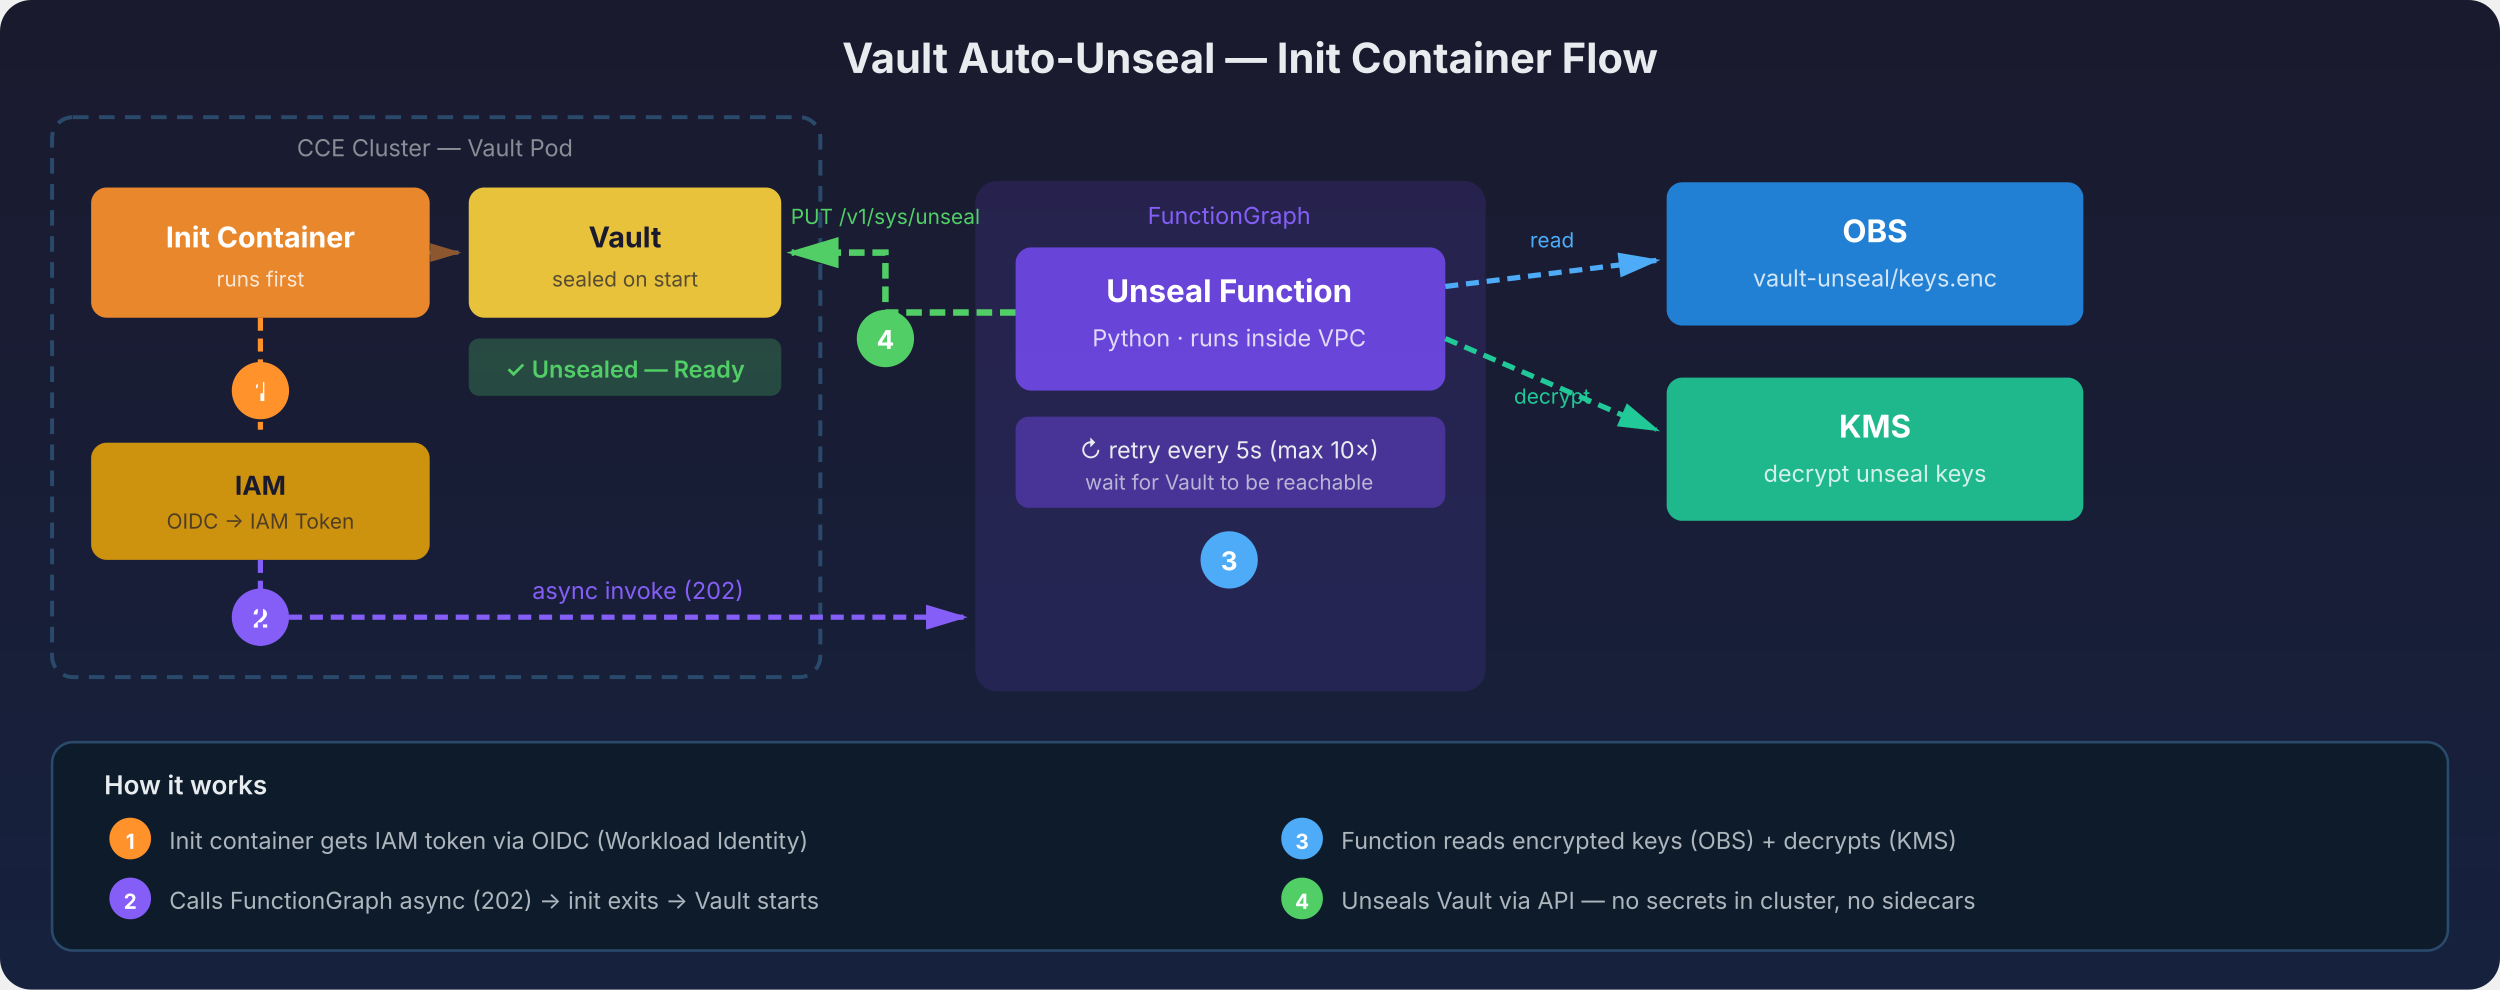
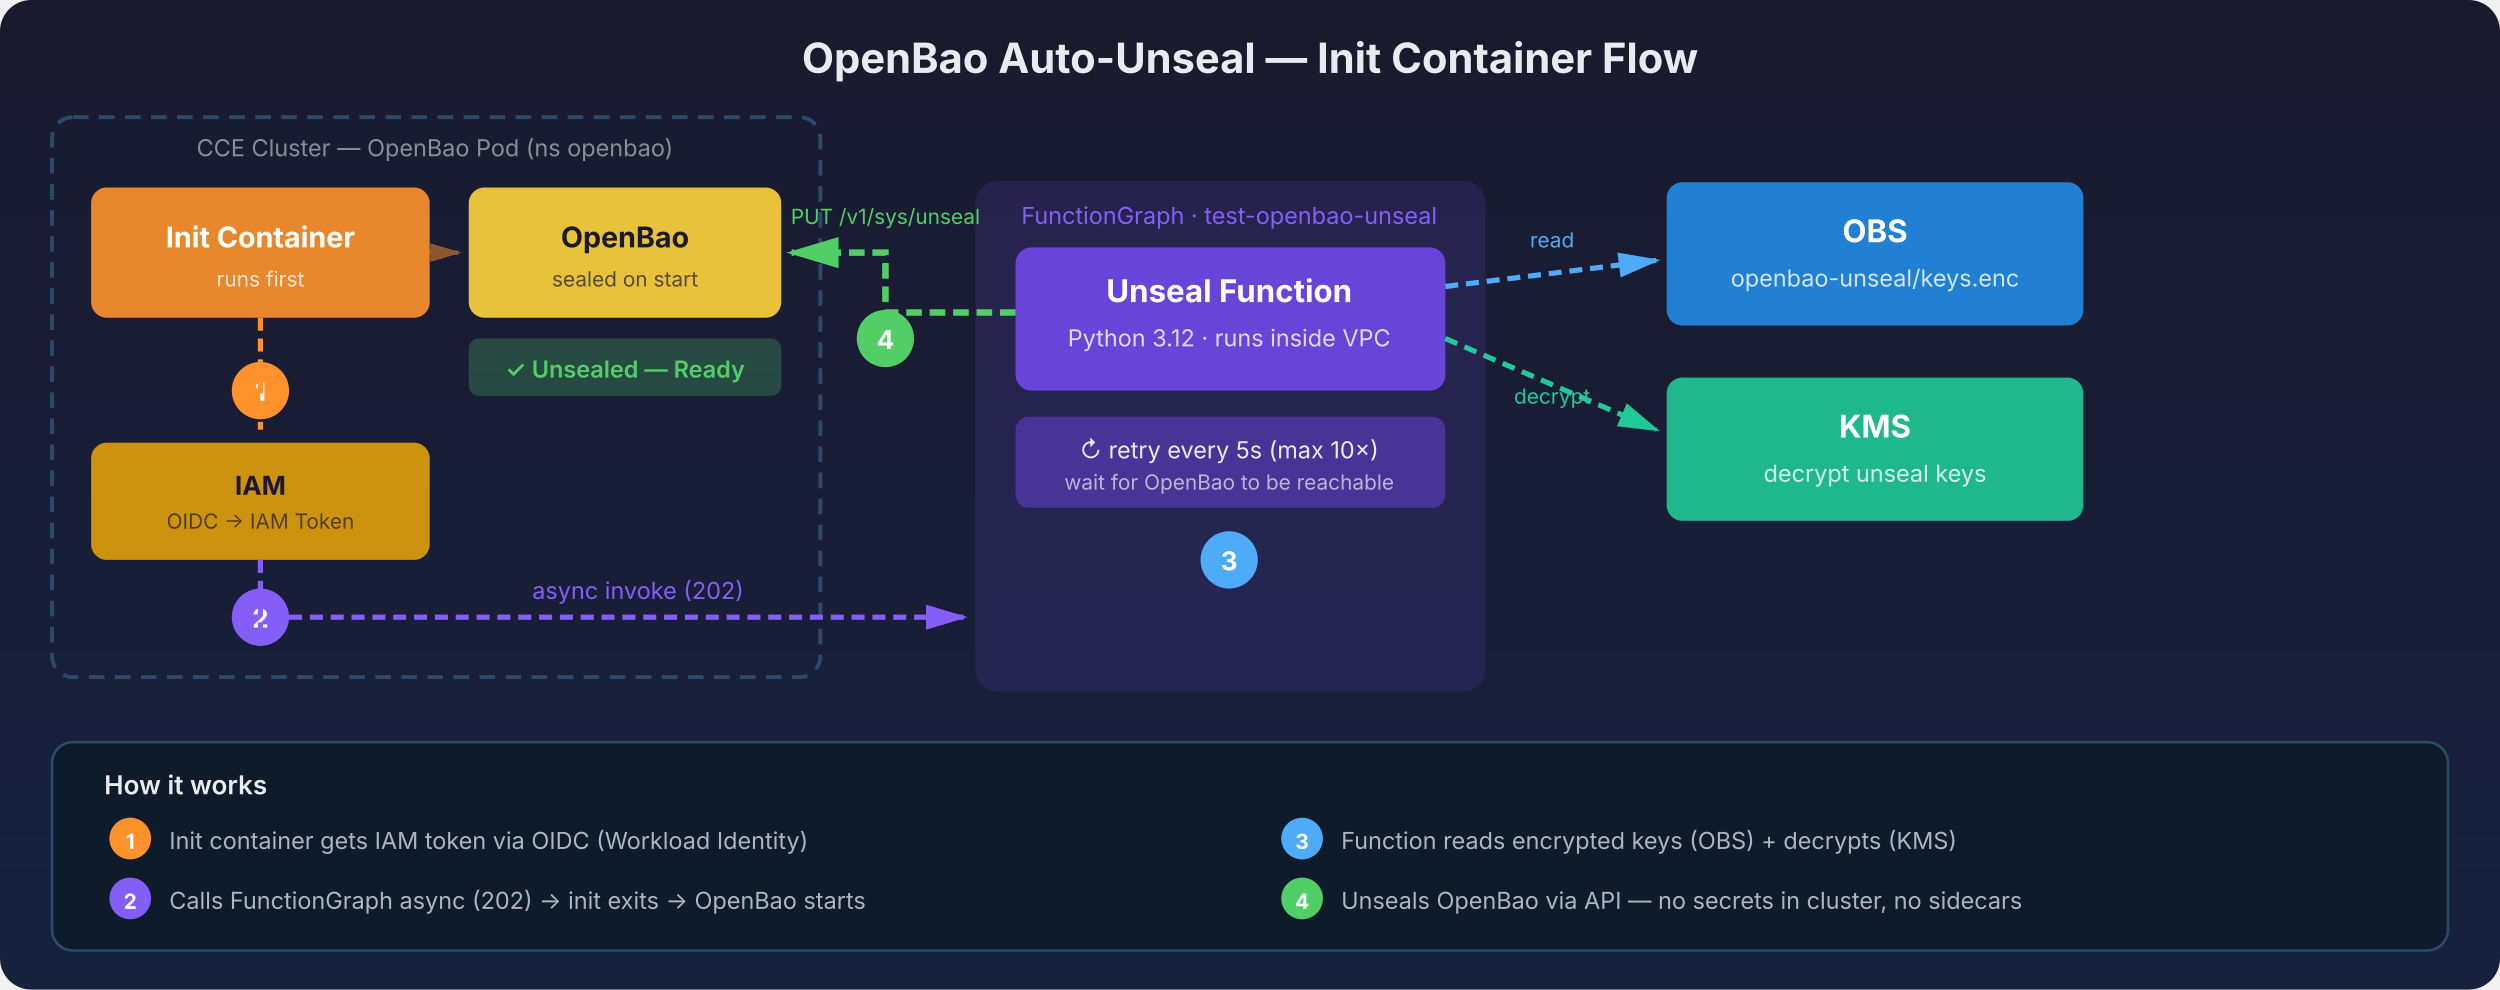
<svg xmlns="http://www.w3.org/2000/svg" viewBox="0 0 960 380" font-family="Inter, -apple-system, sans-serif">
  <defs>
    <linearGradient id="bg" x1="0" y1="0" x2="0" y2="1">
      <stop offset="0%" stop-color="#1a1a2e" />
      <stop offset="100%" stop-color="#16213e" />
    </linearGradient>
    <marker id="ar-orange" viewBox="0 0 10 6" refX="9" refY="3" markerWidth="8" markerHeight="5" orient="auto">
      <path d="M0,0 L10,3 L0,6" fill="#ff922b" />
    </marker>
    <marker id="ar-purple" viewBox="0 0 10 6" refX="9" refY="3" markerWidth="8" markerHeight="5" orient="auto">
      <path d="M0,0 L10,3 L0,6" fill="#845ef7" />
    </marker>
    <marker id="ar-blue" viewBox="0 0 10 6" refX="9" refY="3" markerWidth="8" markerHeight="5" orient="auto">
      <path d="M0,0 L10,3 L0,6" fill="#4dabf7" />
    </marker>
    <marker id="ar-teal" viewBox="0 0 10 6" refX="9" refY="3" markerWidth="8" markerHeight="5" orient="auto">
      <path d="M0,0 L10,3 L0,6" fill="#20c997" />
    </marker>
    <marker id="ar-green" viewBox="0 0 10 6" refX="9" refY="3" markerWidth="8" markerHeight="5" orient="auto">
      <path d="M0,0 L10,3 L0,6" fill="#51cf66" />
    </marker>
  </defs>
  <rect width="960" height="380" fill="url(#bg)" rx="12" />
-   <text x="480" y="28" fill="#e9ecef" font-size="16" font-weight="700" text-anchor="middle">Vault Auto-Unseal — Init Container Flow</text>
+   <text x="480" y="28" fill="#e9ecef" font-size="16" font-weight="700" text-anchor="middle">OpenBao Auto-Unseal — Init Container Flow</text>
  <rect x="20" y="45" width="295" height="215" rx="8" fill="none" stroke="#2a4a6b" stroke-width="1.5" stroke-dasharray="6,4" />
-   <text x="167" y="60" fill="#868e96" font-size="9" text-anchor="middle">CCE Cluster — Vault Pod</text>
+   <text x="167" y="60" fill="#868e96" font-size="9" text-anchor="middle">CCE Cluster — OpenBao Pod (ns openbao)</text>
  <rect x="35" y="72" width="130" height="50" rx="6" fill="#ff922b" opacity="0.9" />
  <text x="100" y="95" fill="#fff" font-size="11" font-weight="700" text-anchor="middle">Init Container</text>
  <text x="100" y="110" fill="#fff" font-size="8" text-anchor="middle" opacity="0.8">runs first</text>
  <rect x="180" y="72" width="120" height="50" rx="6" fill="#ffd43b" opacity="0.9" />
-   <text x="240" y="95" fill="#1a1a2e" font-size="11" font-weight="700" text-anchor="middle">Vault</text>
+   <text x="240" y="95" fill="#1a1a2e" font-size="11" font-weight="700" text-anchor="middle">OpenBao</text>
  <text x="240" y="110" fill="#1a1a2e" font-size="8" text-anchor="middle" opacity="0.7">sealed on start</text>
  <line x1="165" y1="97" x2="176" y2="97" stroke="#e9ecef" stroke-width="1.5" marker-end="url(#ar-orange)" opacity="0.5" />
  <circle cx="35" y="72" r="0" fill="none" />
  <circle cx="100" cy="150" r="11" fill="#ff922b" />
  <text x="100" y="154" fill="#fff" font-size="10" font-weight="700" text-anchor="middle">1</text>
  <line x1="100" y1="122" x2="100" y2="165" stroke="#ff922b" stroke-width="2" stroke-dasharray="5,3" />
  <rect x="35" y="170" width="130" height="45" rx="6" fill="#fab005" opacity="0.8" />
  <text x="100" y="190" fill="#1a1a2e" font-size="10" font-weight="700" text-anchor="middle">IAM</text>
  <text x="100" y="203" fill="#1a1a2e" font-size="8" text-anchor="middle" opacity="0.7">OIDC → IAM Token</text>
  <circle cx="100" cy="237" r="11" fill="#845ef7" />
  <text x="100" y="241" fill="#fff" font-size="10" font-weight="700" text-anchor="middle">2</text>
  <line x1="100" y1="215" x2="100" y2="248" stroke="#845ef7" stroke-width="2" stroke-dasharray="5,3" />
  <line x1="111" y1="237" x2="370" y2="237" stroke="#845ef7" stroke-width="2" marker-end="url(#ar-purple)" stroke-dasharray="5,3" />
  <text x="245" y="230" fill="#845ef7" font-size="9" text-anchor="middle">async invoke (202)</text>
  <rect x="375" y="70" width="195" height="195" rx="8" fill="#7048e8" opacity="0.15" stroke="#7048e8" stroke-width="1" />
-   <text x="472" y="86" fill="#845ef7" font-size="9" text-anchor="middle">FunctionGraph</text>
+   <text x="472" y="86" fill="#845ef7" font-size="9" text-anchor="middle">FunctionGraph · test-openbao-unseal</text>
  <rect x="390" y="95" width="165" height="55" rx="6" fill="#7048e8" opacity="0.9" />
  <text x="472" y="116" fill="#fff" font-size="12" font-weight="700" text-anchor="middle">Unseal Function</text>
-   <text x="472" y="133" fill="#fff" font-size="9" text-anchor="middle" opacity="0.8">Python · runs inside VPC</text>
+   <text x="472" y="133" fill="#fff" font-size="9" text-anchor="middle" opacity="0.8">Python 3.12 · runs inside VPC</text>
  <rect x="390" y="160" width="165" height="35" rx="5" fill="#5f3dc4" opacity="0.6" />
  <text x="472" y="176" fill="#e9ecef" font-size="9" text-anchor="middle">↻ retry every 5s (max 10×)</text>
-   <text x="472" y="188" fill="#e9ecef" font-size="8" text-anchor="middle" opacity="0.7">wait for Vault to be reachable</text>
+   <text x="472" y="188" fill="#e9ecef" font-size="8" text-anchor="middle" opacity="0.7">wait for OpenBao to be reachable</text>
  <circle cx="472" cy="215" r="11" fill="#4dabf7" />
  <text x="472" y="219" fill="#fff" font-size="10" font-weight="700" text-anchor="middle">3</text>
  <rect x="640" y="70" width="160" height="55" rx="6" fill="#228be6" opacity="0.9" />
  <text x="720" y="93" fill="#fff" font-size="12" font-weight="700" text-anchor="middle">OBS</text>
-   <text x="720" y="110" fill="#fff" font-size="9" text-anchor="middle" opacity="0.8">vault-unseal/keys.enc</text>
+   <text x="720" y="110" fill="#fff" font-size="9" text-anchor="middle" opacity="0.8">openbao-unseal/keys.enc</text>
  <line x1="555" y1="110" x2="636" y2="100" stroke="#4dabf7" stroke-width="2" marker-end="url(#ar-blue)" stroke-dasharray="5,3" />
  <text x="596" y="95" fill="#4dabf7" font-size="8" text-anchor="middle">read</text>
  <rect x="640" y="145" width="160" height="55" rx="6" fill="#20c997" opacity="0.9" />
  <text x="720" y="168" fill="#fff" font-size="12" font-weight="700" text-anchor="middle">KMS</text>
  <text x="720" y="185" fill="#fff" font-size="9" text-anchor="middle" opacity="0.8">decrypt unseal keys</text>
  <line x1="555" y1="130" x2="636" y2="165" stroke="#20c997" stroke-width="2" marker-end="url(#ar-teal)" stroke-dasharray="5,3" />
  <text x="596" y="155" fill="#20c997" font-size="8" text-anchor="middle">decrypt</text>
  <circle cx="340" cy="130" r="11" fill="#51cf66" />
  <text x="340" y="134" fill="#fff" font-size="10" font-weight="700" text-anchor="middle">4</text>
  <path d="M 390 120 L 340 120 L 340 97 L 304 97" fill="none" stroke="#51cf66" stroke-width="2.5" marker-end="url(#ar-green)" stroke-dasharray="6,3" />
  <text x="340" y="86" fill="#51cf66" font-size="8" text-anchor="middle">PUT /v1/sys/unseal</text>
  <rect x="180" y="130" width="120" height="22" rx="4" fill="#51cf66" opacity="0.25" />
  <text x="240" y="145" fill="#51cf66" font-size="9" font-weight="600" text-anchor="middle">✓ Unsealed — Ready</text>
  <rect x="20" y="285" width="920" height="80" rx="8" fill="#0d1b2a" stroke="#2a4a6b" stroke-width="1" />
  <text x="40" y="305" fill="#e9ecef" font-size="10" font-weight="600">How it works</text>
  <circle cx="50" cy="322" r="8" fill="#ff922b" />
  <text x="50" y="326" fill="#fff" font-size="8" font-weight="700" text-anchor="middle">1</text>
  <text x="65" y="326" fill="#adb5bd" font-size="9">Init container gets IAM token via OIDC (Workload Identity)</text>
  <circle cx="50" cy="345" r="8" fill="#845ef7" />
  <text x="50" y="349" fill="#fff" font-size="8" font-weight="700" text-anchor="middle">2</text>
-   <text x="65" y="349" fill="#adb5bd" font-size="9">Calls FunctionGraph async (202) → init exits → Vault starts</text>
+   <text x="65" y="349" fill="#adb5bd" font-size="9">Calls FunctionGraph async (202) → init exits → OpenBao starts</text>
  <circle cx="500" cy="322" r="8" fill="#4dabf7" />
  <text x="500" y="326" fill="#fff" font-size="8" font-weight="700" text-anchor="middle">3</text>
  <text x="515" y="326" fill="#adb5bd" font-size="9">Function reads encrypted keys (OBS) + decrypts (KMS)</text>
  <circle cx="500" cy="345" r="8" fill="#51cf66" />
  <text x="500" y="349" fill="#fff" font-size="8" font-weight="700" text-anchor="middle">4</text>
-   <text x="515" y="349" fill="#adb5bd" font-size="9">Unseals Vault via API — no secrets in cluster, no sidecars</text>
+   <text x="515" y="349" fill="#adb5bd" font-size="9">Unseals OpenBao via API — no secrets in cluster, no sidecars</text>
</svg>
